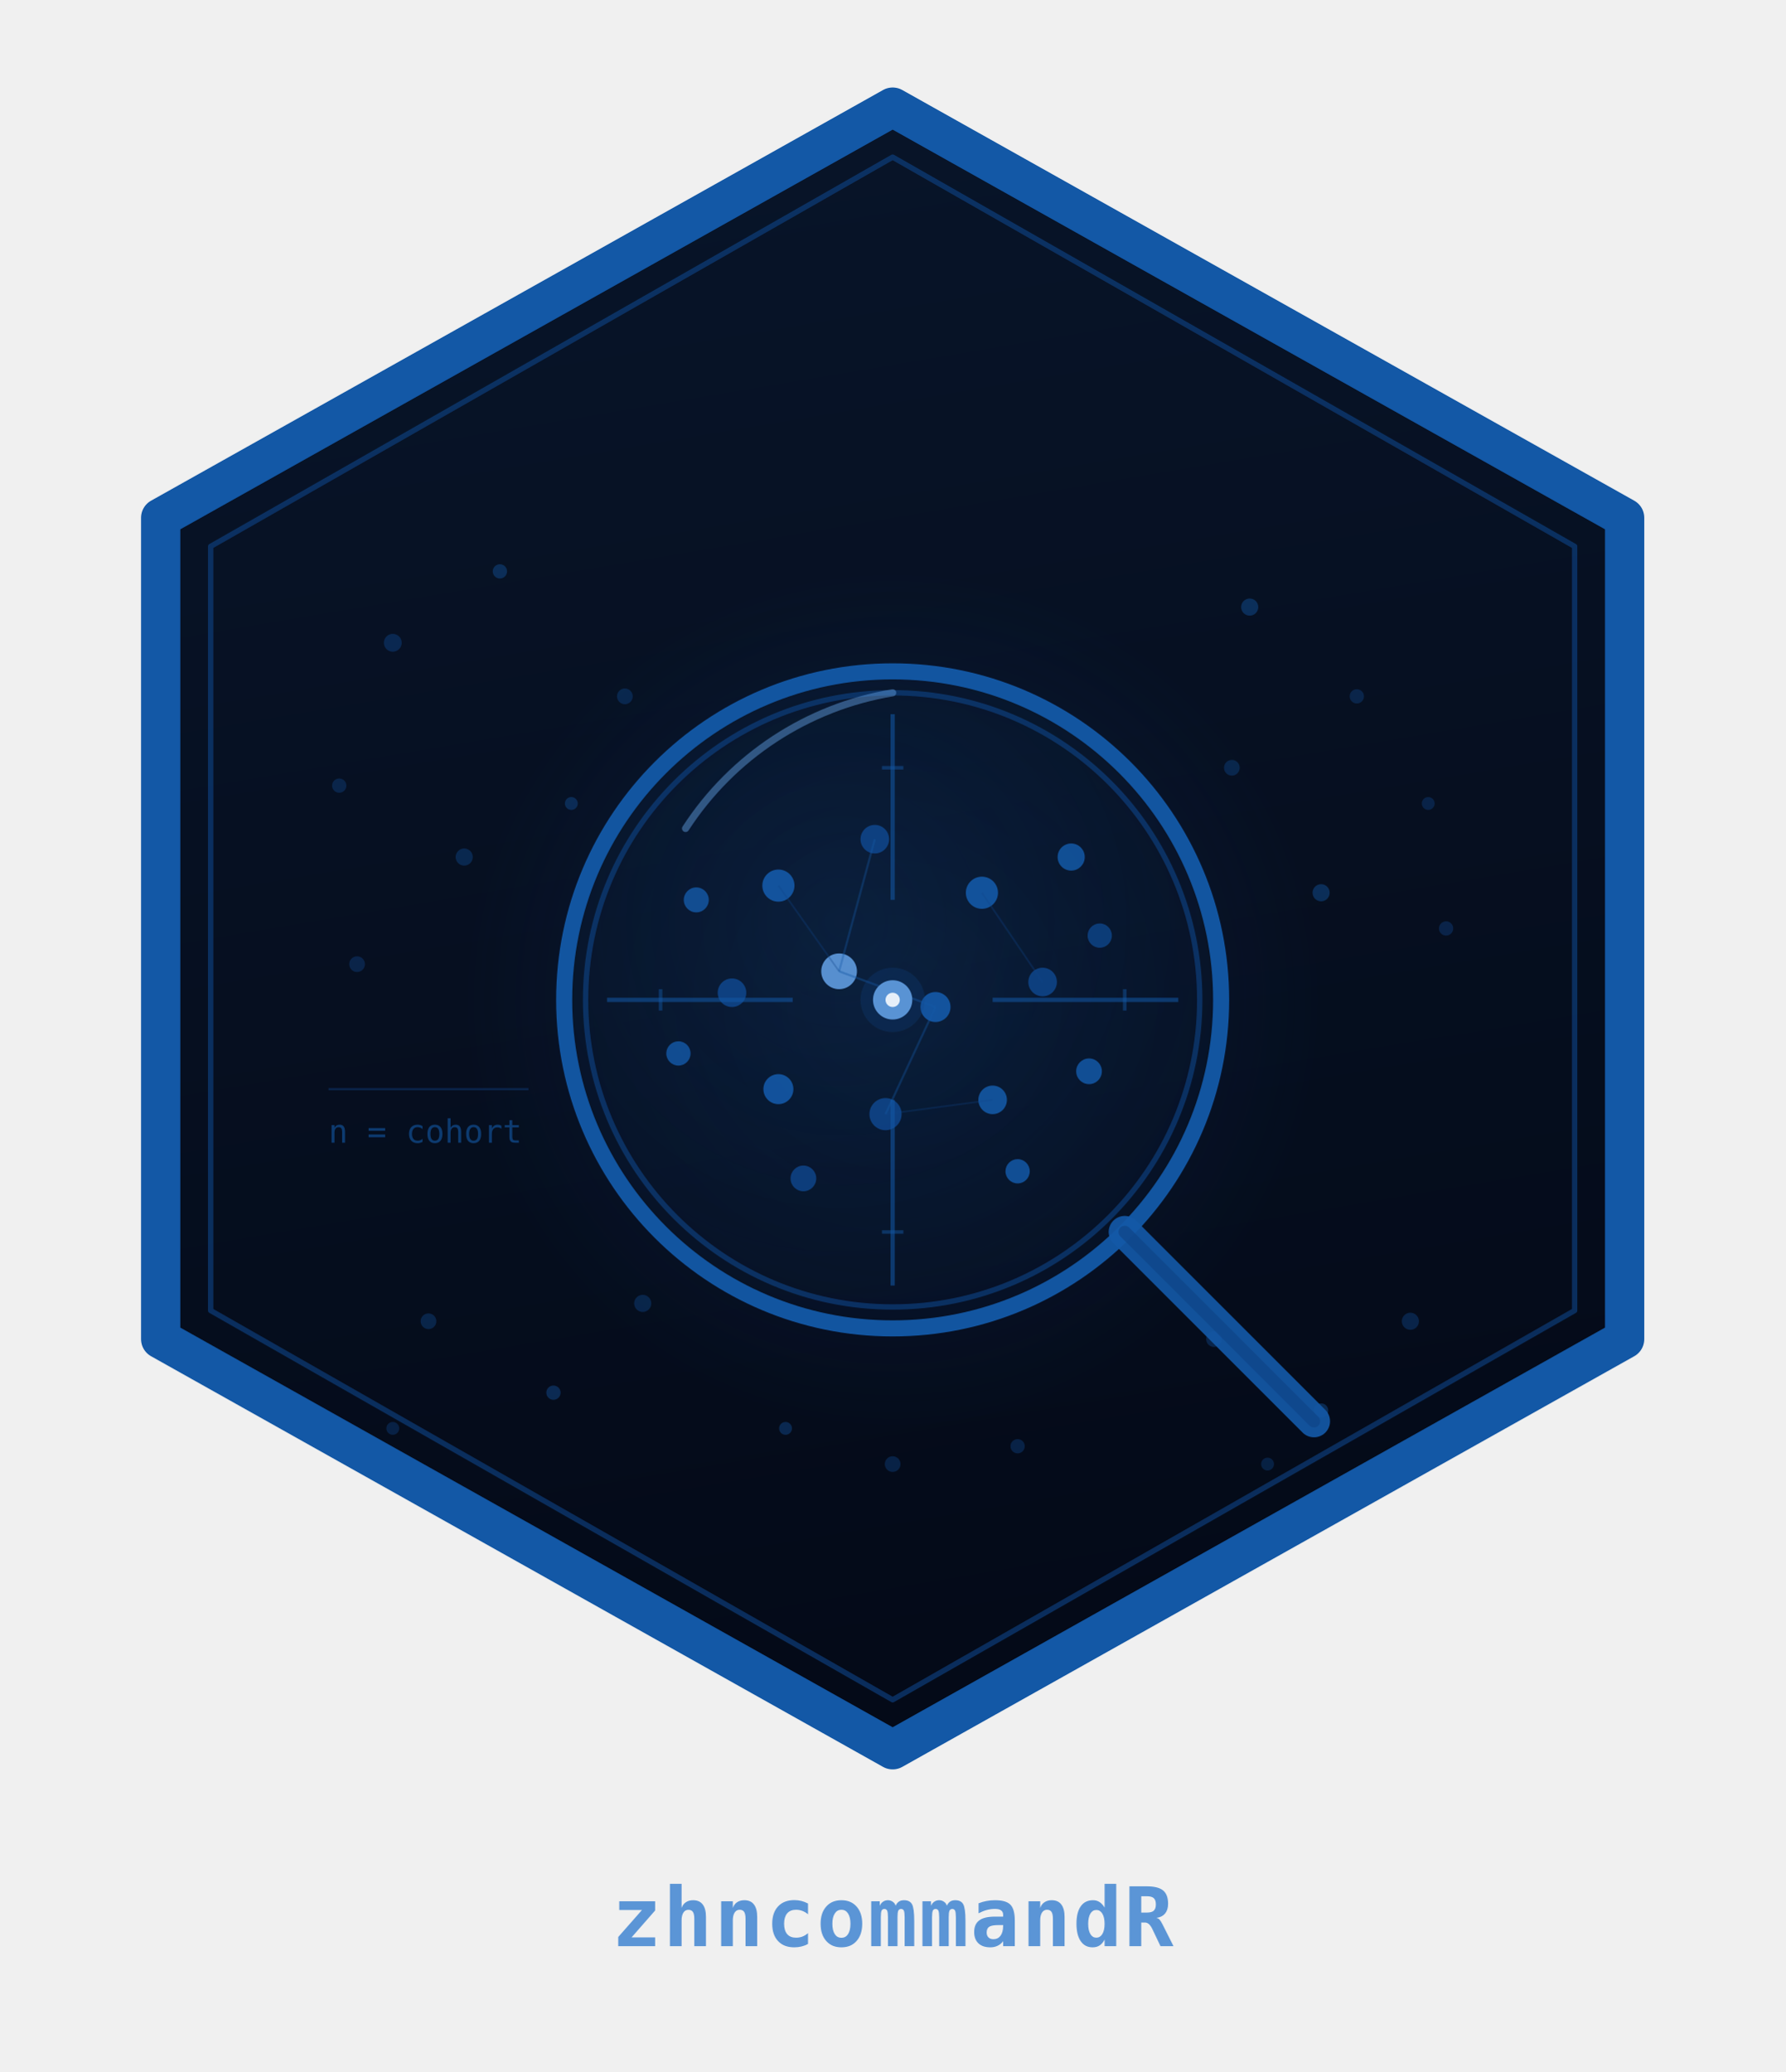
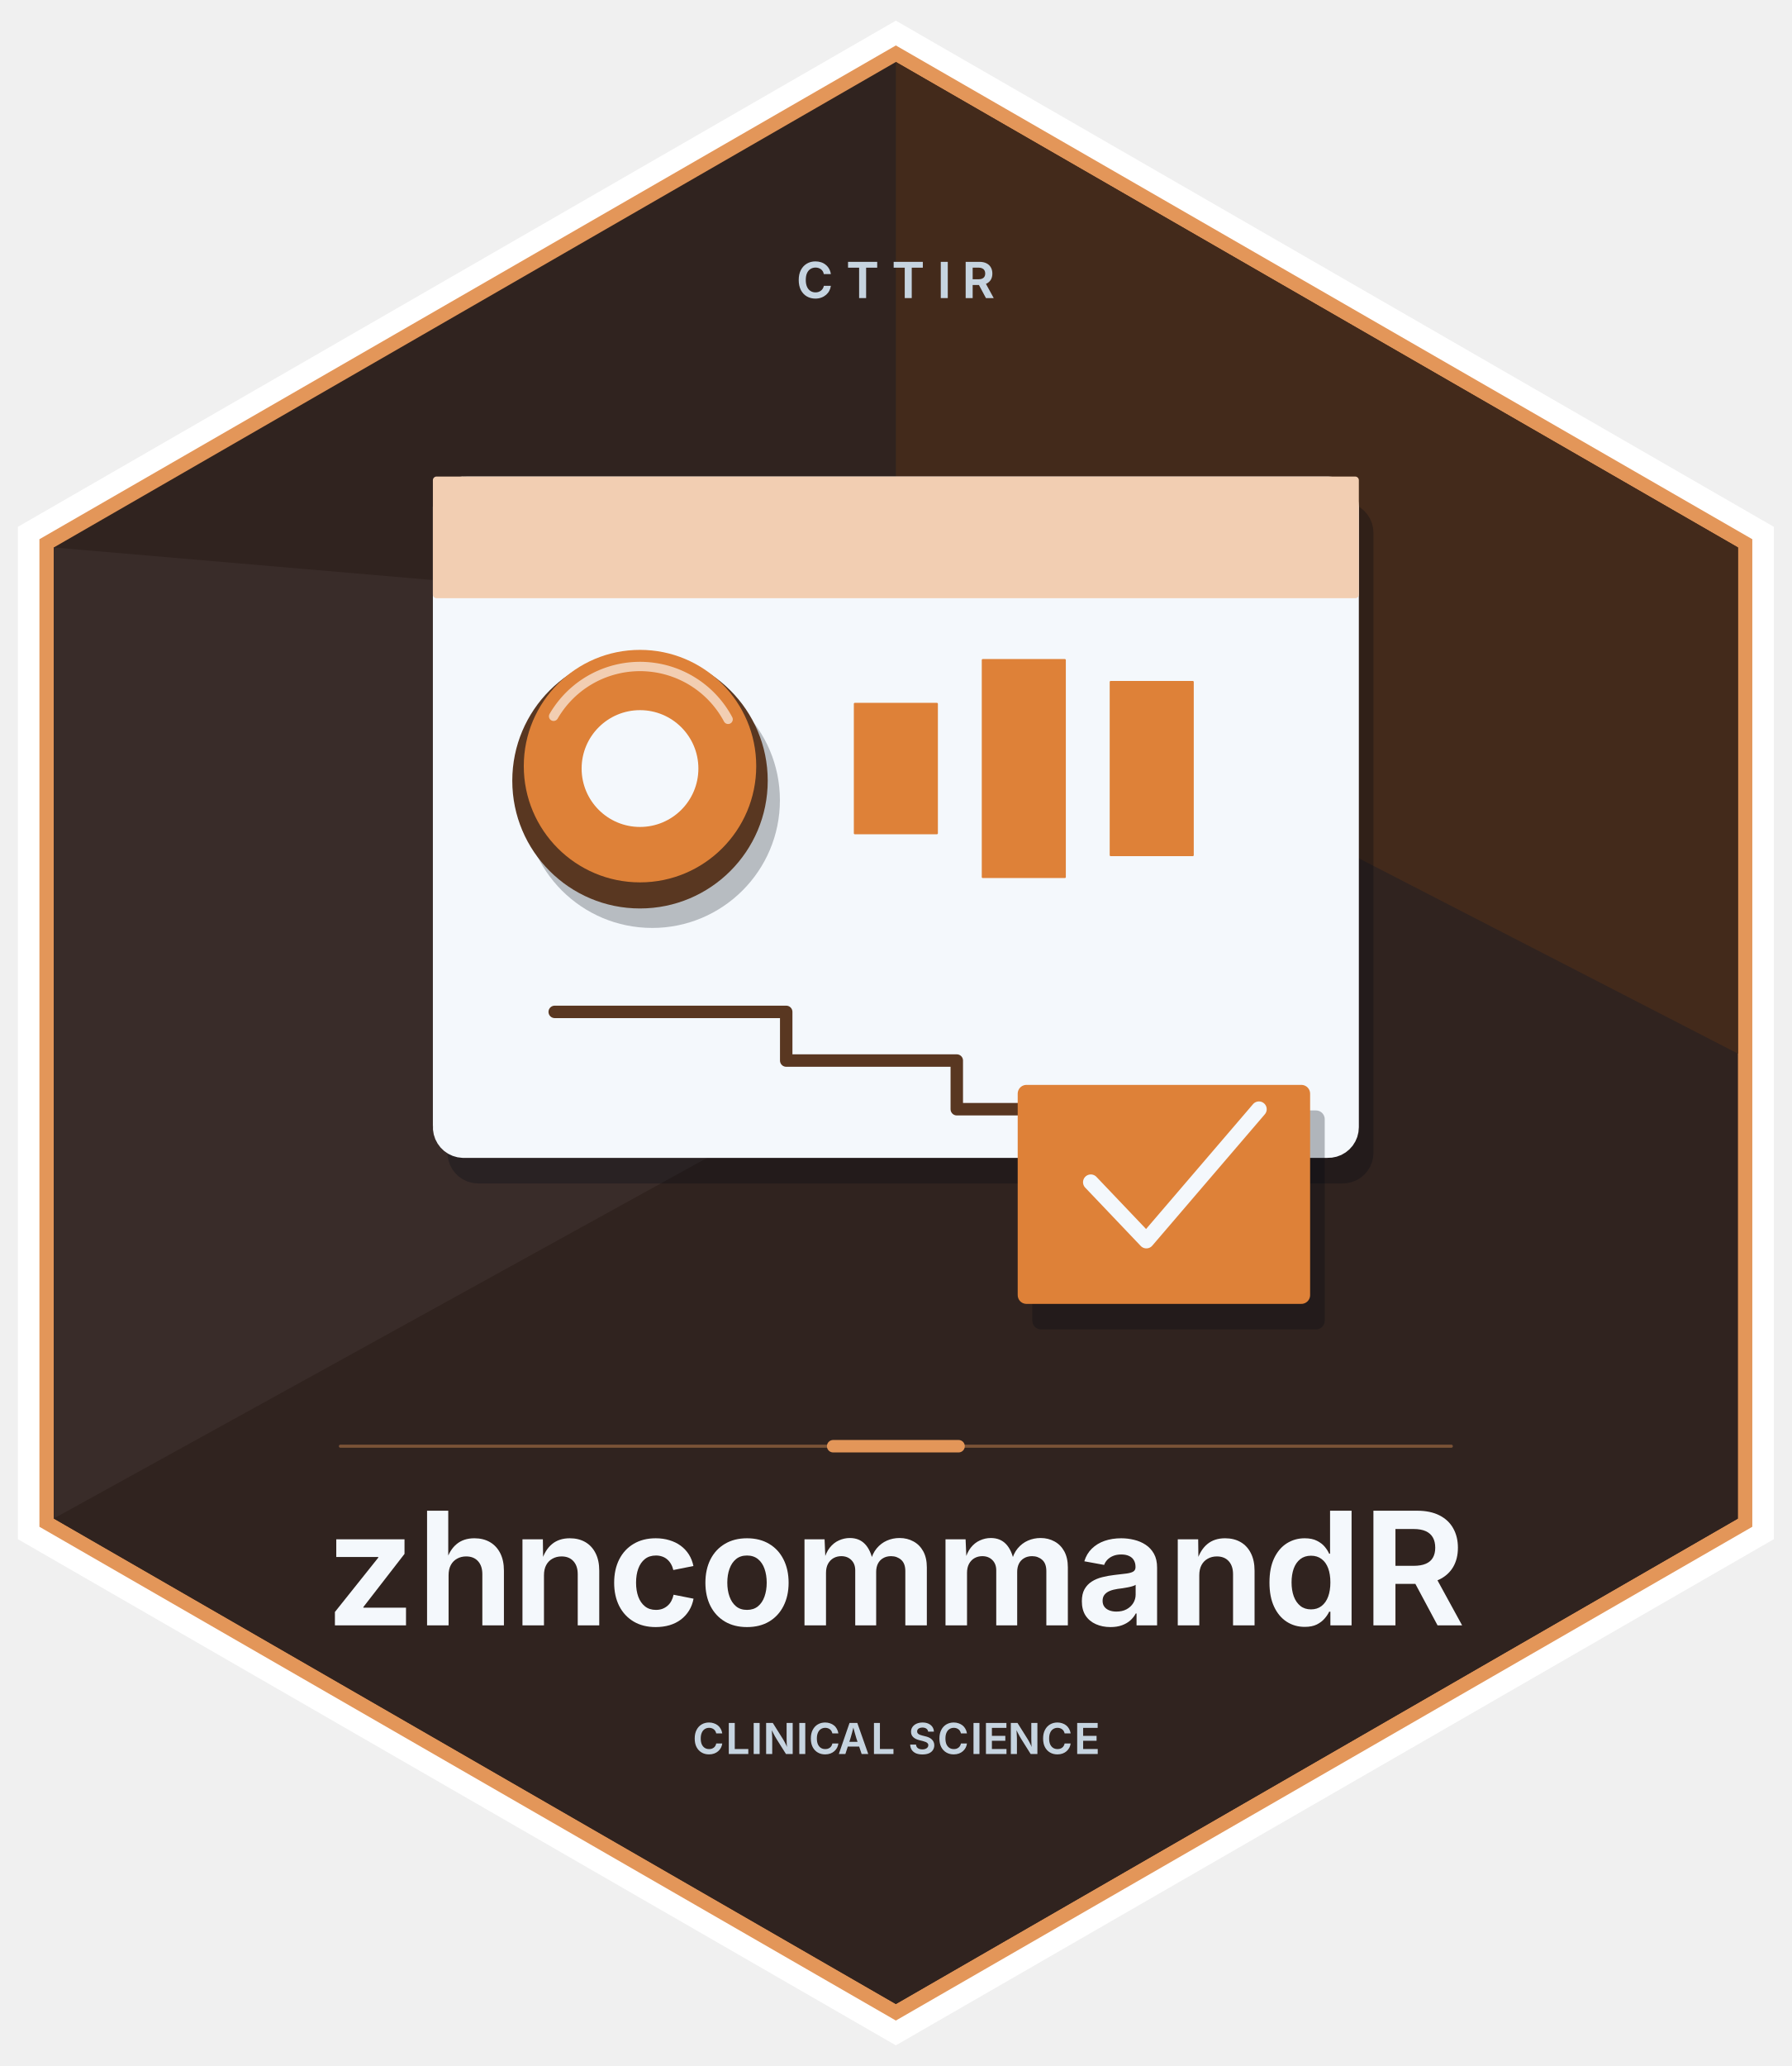
- <svg xmlns="http://www.w3.org/2000/svg" width="500" height="580" viewBox="0 0 500 580">
+ <svg xmlns="http://www.w3.org/2000/svg" xmlns:xlink="http://www.w3.org/1999/xlink" width="432" height="498" viewBox="0 0 432 498">
  <defs>
-     <linearGradient id="bgonco" x1="0" y1="0" x2="0.15" y2="1">
-       <stop offset="0%" stop-color="#08152a" />
-       <stop offset="100%" stop-color="#040a18" />
-     </linearGradient>
-     <radialGradient id="irisGlow" cx="50%" cy="50%" r="50%">
-       <stop offset="0%" stop-color="#1358A6" stop-opacity="0.18" />
-       <stop offset="70%" stop-color="#0E4488" stop-opacity="0.08" />
-       <stop offset="100%" stop-color="#0E4488" stop-opacity="0" />
-     </radialGradient>
-     <radialGradient id="lensFill" cx="42%" cy="38%" r="65%">
-       <stop offset="0%" stop-color="#102b4f" stop-opacity="0.35" />
-       <stop offset="100%" stop-color="#081830" stop-opacity="0.15" />
-     </radialGradient>
-     <clipPath id="hexonco">
-       <polygon points="250,30 455,145 455,375 250,490 45,375 45,145" />
-     </clipPath>
-     <clipPath id="lensClip">
-       <circle cx="250" cy="280" r="92" />
-     </clipPath>
+     <g>
+       <g id="glyph-0-0">
+         <path d="M 4.594 0.125 C 3.832 0.125 3.145 -0.051 2.531 -0.406 C 1.926 -0.758 1.445 -1.27 1.094 -1.938 C 0.75 -2.613 0.578 -3.422 0.578 -4.359 C 0.578 -5.305 0.754 -6.113 1.109 -6.781 C 1.461 -7.445 1.941 -7.957 2.547 -8.312 C 3.148 -8.664 3.832 -8.844 4.594 -8.844 C 5.082 -8.844 5.535 -8.773 5.953 -8.641 C 6.379 -8.504 6.754 -8.301 7.078 -8.031 C 7.41 -7.77 7.68 -7.453 7.891 -7.078 C 8.109 -6.703 8.254 -6.27 8.328 -5.781 L 6.625 -5.781 C 6.582 -6.031 6.504 -6.25 6.391 -6.438 C 6.273 -6.633 6.129 -6.801 5.953 -6.938 C 5.773 -7.07 5.57 -7.176 5.344 -7.25 C 5.125 -7.32 4.891 -7.359 4.641 -7.359 C 4.172 -7.359 3.754 -7.238 3.391 -7 C 3.035 -6.77 2.758 -6.43 2.562 -5.984 C 2.375 -5.547 2.281 -5.004 2.281 -4.359 C 2.281 -3.711 2.379 -3.164 2.578 -2.719 C 2.773 -2.281 3.051 -1.945 3.406 -1.719 C 3.758 -1.488 4.164 -1.375 4.625 -1.375 C 4.883 -1.375 5.125 -1.41 5.344 -1.484 C 5.562 -1.555 5.758 -1.66 5.938 -1.797 C 6.113 -1.93 6.258 -2.094 6.375 -2.281 C 6.5 -2.477 6.586 -2.703 6.641 -2.953 L 8.328 -2.953 C 8.273 -2.535 8.148 -2.141 7.953 -1.766 C 7.766 -1.398 7.508 -1.078 7.188 -0.797 C 6.863 -0.516 6.484 -0.289 6.047 -0.125 C 5.617 0.039 5.133 0.125 4.594 0.125 Z M 4.594 0.125 " />
+       </g>
+       <g id="glyph-0-1">
+ </g>
+       <g id="glyph-0-2">
+         <path d="M 0.469 -7.328 L 0.469 -8.734 L 7.5 -8.734 L 7.5 -7.328 L 4.828 -7.328 L 4.828 0 L 3.141 0 L 3.141 -7.328 Z M 0.469 -7.328 " />
+       </g>
+       <g id="glyph-0-3">
+         <path d="M 2.516 -8.734 L 2.516 0 L 0.828 0 L 0.828 -8.734 Z M 2.516 -8.734 " />
+       </g>
+       <g id="glyph-0-4">
+         <path d="M 0.828 0 L 0.828 -8.734 L 4.172 -8.734 C 4.836 -8.734 5.398 -8.613 5.859 -8.375 C 6.316 -8.145 6.664 -7.816 6.906 -7.391 C 7.145 -6.973 7.266 -6.477 7.266 -5.906 C 7.266 -5.344 7.145 -4.852 6.906 -4.438 C 6.664 -4.031 6.312 -3.711 5.844 -3.484 C 5.375 -3.266 4.805 -3.156 4.141 -3.156 L 1.812 -3.156 L 1.812 -4.531 L 3.891 -4.531 C 4.266 -4.531 4.57 -4.582 4.812 -4.688 C 5.062 -4.801 5.242 -4.957 5.359 -5.156 C 5.484 -5.363 5.547 -5.613 5.547 -5.906 C 5.547 -6.219 5.484 -6.477 5.359 -6.688 C 5.242 -6.895 5.062 -7.055 4.812 -7.172 C 4.57 -7.285 4.266 -7.344 3.891 -7.344 L 2.516 -7.344 L 2.516 0 Z M 5.719 0 L 3.594 -3.969 L 5.422 -3.969 L 7.594 0 Z M 5.719 0 " />
+       </g>
+       <g id="glyph-1-0">
+         <path d="M 2.25 0 L 2.25 -3.234 L 12.703 -16.328 L 12.703 -16.484 L 2.578 -16.484 L 2.578 -20.75 L 19.031 -20.75 L 19.031 -17.234 L 9.109 -4.422 L 9.109 -4.266 L 19.391 -4.266 L 19.391 0 Z M 2.25 0 " />
+       </g>
+       <g id="glyph-1-1">
+         <path d="M 7.656 -12.078 L 7.656 0 L 2.469 0 L 2.469 -27.641 L 7.578 -27.641 L 7.578 -15.594 L 7.109 -15.594 C 7.66 -17.352 8.492 -18.691 9.609 -19.609 C 10.734 -20.535 12.156 -21 13.875 -21 C 15.312 -21 16.562 -20.691 17.625 -20.078 C 18.688 -19.461 19.516 -18.57 20.109 -17.406 C 20.703 -16.238 21 -14.832 21 -13.188 L 21 0 L 15.797 0 L 15.797 -12.344 C 15.797 -13.676 15.445 -14.723 14.75 -15.484 C 14.062 -16.242 13.109 -16.625 11.891 -16.625 C 11.078 -16.625 10.348 -16.441 9.703 -16.078 C 9.055 -15.723 8.551 -15.207 8.188 -14.531 C 7.832 -13.863 7.656 -13.047 7.656 -12.078 Z M 7.656 -12.078 " />
+       </g>
+       <g id="glyph-1-2">
+         <path d="M 7.656 -12.078 L 7.656 0 L 2.469 0 L 2.469 -20.75 L 7.391 -20.75 L 7.453 -15.594 L 7.109 -15.594 C 7.66 -17.352 8.492 -18.691 9.609 -19.609 C 10.734 -20.535 12.156 -21 13.875 -21 C 15.312 -21 16.562 -20.691 17.625 -20.078 C 18.688 -19.461 19.508 -18.57 20.094 -17.406 C 20.688 -16.238 20.984 -14.832 20.984 -13.188 L 20.984 0 L 15.797 0 L 15.797 -12.344 C 15.797 -13.676 15.445 -14.723 14.75 -15.484 C 14.062 -16.242 13.109 -16.625 11.891 -16.625 C 11.078 -16.625 10.348 -16.441 9.703 -16.078 C 9.055 -15.723 8.551 -15.207 8.188 -14.531 C 7.832 -13.863 7.656 -13.047 7.656 -12.078 Z M 7.656 -12.078 " />
+       </g>
+       <g id="glyph-1-3">
+         <path d="M 11.594 0.406 C 9.551 0.406 7.781 -0.035 6.281 -0.922 C 4.781 -1.816 3.617 -3.066 2.797 -4.672 C 1.984 -6.285 1.578 -8.156 1.578 -10.281 C 1.578 -12.414 1.984 -14.289 2.797 -15.906 C 3.617 -17.52 4.781 -18.77 6.281 -19.656 C 7.781 -20.551 9.551 -21 11.594 -21 C 12.789 -21 13.895 -20.844 14.906 -20.531 C 15.926 -20.227 16.832 -19.785 17.625 -19.203 C 18.414 -18.617 19.07 -17.914 19.594 -17.094 C 20.113 -16.27 20.477 -15.344 20.688 -14.312 L 15.844 -13.344 C 15.719 -13.883 15.531 -14.367 15.281 -14.797 C 15.039 -15.223 14.742 -15.586 14.391 -15.891 C 14.035 -16.203 13.629 -16.438 13.172 -16.594 C 12.711 -16.758 12.207 -16.844 11.656 -16.844 C 10.594 -16.844 9.707 -16.562 9 -16 C 8.289 -15.438 7.754 -14.66 7.391 -13.672 C 7.035 -12.691 6.859 -11.566 6.859 -10.297 C 6.859 -9.035 7.035 -7.91 7.391 -6.922 C 7.754 -5.941 8.289 -5.164 9 -4.594 C 9.707 -4.02 10.594 -3.734 11.656 -3.734 C 12.219 -3.734 12.727 -3.816 13.188 -3.984 C 13.656 -4.16 14.07 -4.406 14.438 -4.719 C 14.812 -5.039 15.117 -5.426 15.359 -5.875 C 15.598 -6.32 15.781 -6.828 15.906 -7.391 L 20.719 -6.438 C 20.52 -5.375 20.16 -4.422 19.641 -3.578 C 19.117 -2.734 18.461 -2.008 17.672 -1.406 C 16.879 -0.812 15.969 -0.359 14.938 -0.047 C 13.906 0.254 12.789 0.406 11.594 0.406 Z M 11.594 0.406 " />
+       </g>
+       <g id="glyph-1-4">
+         <path d="M 11.609 0.406 C 9.555 0.406 7.781 -0.035 6.281 -0.922 C 4.781 -1.816 3.617 -3.066 2.797 -4.672 C 1.984 -6.285 1.578 -8.156 1.578 -10.281 C 1.578 -12.414 1.984 -14.289 2.797 -15.906 C 3.617 -17.52 4.781 -18.77 6.281 -19.656 C 7.781 -20.551 9.555 -21 11.609 -21 C 13.672 -21 15.445 -20.551 16.938 -19.656 C 18.438 -18.77 19.594 -17.52 20.406 -15.906 C 21.227 -14.289 21.641 -12.414 21.641 -10.281 C 21.641 -8.156 21.227 -6.285 20.406 -4.672 C 19.594 -3.066 18.438 -1.816 16.938 -0.922 C 15.445 -0.035 13.672 0.406 11.609 0.406 Z M 11.609 -3.734 C 12.66 -3.734 13.539 -4.02 14.25 -4.594 C 14.957 -5.176 15.484 -5.961 15.828 -6.953 C 16.18 -7.941 16.359 -9.055 16.359 -10.297 C 16.359 -11.535 16.18 -12.648 15.828 -13.641 C 15.484 -14.629 14.957 -15.41 14.25 -15.984 C 13.539 -16.555 12.66 -16.844 11.609 -16.844 C 10.547 -16.844 9.664 -16.555 8.969 -15.984 C 8.27 -15.41 7.742 -14.629 7.391 -13.641 C 7.035 -12.66 6.859 -11.547 6.859 -10.297 C 6.859 -9.055 7.035 -7.941 7.391 -6.953 C 7.742 -5.961 8.27 -5.176 8.969 -4.594 C 9.664 -4.02 10.547 -3.734 11.609 -3.734 Z M 11.609 -3.734 " />
+       </g>
+       <g id="glyph-1-5">
+         <path d="M 2.469 0 L 2.469 -20.75 L 7.312 -20.75 L 7.531 -15.672 L 7.156 -15.672 C 7.469 -16.922 7.938 -17.941 8.562 -18.734 C 9.188 -19.523 9.922 -20.109 10.766 -20.484 C 11.609 -20.867 12.484 -21.062 13.391 -21.062 C 14.891 -21.062 16.098 -20.586 17.016 -19.641 C 17.941 -18.703 18.602 -17.281 19 -15.375 L 18.391 -15.375 C 18.68 -16.664 19.176 -17.727 19.875 -18.562 C 20.582 -19.406 21.406 -20.031 22.344 -20.438 C 23.289 -20.852 24.305 -21.062 25.391 -21.062 C 26.629 -21.062 27.75 -20.785 28.75 -20.234 C 29.75 -19.691 30.535 -18.895 31.109 -17.844 C 31.68 -16.789 31.969 -15.504 31.969 -13.984 L 31.969 0 L 26.781 0 L 26.781 -13.078 C 26.781 -14.316 26.441 -15.227 25.766 -15.812 C 25.098 -16.395 24.289 -16.688 23.344 -16.688 C 22.602 -16.688 21.961 -16.523 21.422 -16.203 C 20.879 -15.891 20.461 -15.445 20.172 -14.875 C 19.891 -14.312 19.75 -13.648 19.75 -12.891 L 19.75 0 L 14.703 0 L 14.703 -13.266 C 14.703 -14.305 14.391 -15.133 13.766 -15.75 C 13.141 -16.375 12.332 -16.688 11.344 -16.688 C 10.656 -16.688 10.031 -16.531 9.469 -16.219 C 8.914 -15.906 8.473 -15.445 8.141 -14.844 C 7.816 -14.25 7.656 -13.516 7.656 -12.641 L 7.656 0 Z M 2.469 0 " />
+       </g>
+       <g id="glyph-1-6">
+         <path d="M 8.25 0.406 C 6.945 0.406 5.77 0.172 4.719 -0.297 C 3.664 -0.766 2.836 -1.457 2.234 -2.375 C 1.641 -3.301 1.344 -4.445 1.344 -5.812 C 1.344 -6.988 1.555 -7.957 1.984 -8.719 C 2.422 -9.488 3.008 -10.109 3.75 -10.578 C 4.488 -11.047 5.328 -11.395 6.266 -11.625 C 7.211 -11.863 8.191 -12.039 9.203 -12.156 C 10.398 -12.281 11.367 -12.395 12.109 -12.5 C 12.859 -12.602 13.406 -12.766 13.75 -12.984 C 14.102 -13.211 14.281 -13.555 14.281 -14.016 L 14.281 -14.109 C 14.281 -14.734 14.145 -15.27 13.875 -15.719 C 13.613 -16.164 13.227 -16.504 12.719 -16.734 C 12.219 -16.973 11.594 -17.094 10.844 -17.094 C 10.082 -17.094 9.422 -16.973 8.859 -16.734 C 8.305 -16.504 7.848 -16.195 7.484 -15.812 C 7.129 -15.438 6.875 -15.023 6.719 -14.578 L 1.938 -15.453 C 2.312 -16.68 2.922 -17.703 3.766 -18.516 C 4.609 -19.336 5.629 -19.957 6.828 -20.375 C 8.035 -20.789 9.375 -21 10.844 -21 C 11.883 -21 12.914 -20.875 13.938 -20.625 C 14.957 -20.383 15.883 -19.988 16.719 -19.438 C 17.562 -18.883 18.234 -18.156 18.734 -17.25 C 19.234 -16.352 19.484 -15.242 19.484 -13.922 L 19.484 0 L 14.531 0 L 14.531 -2.875 L 14.344 -2.875 C 14.02 -2.258 13.582 -1.703 13.031 -1.203 C 12.477 -0.711 11.805 -0.32 11.016 -0.031 C 10.223 0.258 9.301 0.406 8.25 0.406 Z M 9.672 -3.328 C 10.609 -3.328 11.422 -3.508 12.109 -3.875 C 12.805 -4.25 13.348 -4.75 13.734 -5.375 C 14.117 -6 14.312 -6.68 14.312 -7.422 L 14.312 -9.781 C 14.145 -9.656 13.883 -9.539 13.531 -9.438 C 13.176 -9.332 12.781 -9.238 12.344 -9.156 C 11.914 -9.07 11.488 -9 11.062 -8.938 C 10.633 -8.875 10.27 -8.828 9.969 -8.797 C 9.258 -8.691 8.633 -8.531 8.094 -8.312 C 7.551 -8.094 7.125 -7.789 6.812 -7.406 C 6.5 -7.02 6.344 -6.523 6.344 -5.922 C 6.344 -5.359 6.484 -4.883 6.766 -4.5 C 7.055 -4.113 7.453 -3.82 7.953 -3.625 C 8.453 -3.426 9.023 -3.328 9.672 -3.328 Z M 9.672 -3.328 " />
+       </g>
+       <g id="glyph-1-7">
+         <path d="M 10.078 0.359 C 8.461 0.359 7.008 -0.055 5.719 -0.891 C 4.438 -1.723 3.426 -2.93 2.688 -4.516 C 1.945 -6.109 1.578 -8.047 1.578 -10.328 C 1.578 -12.672 1.957 -14.633 2.719 -16.219 C 3.477 -17.801 4.5 -18.992 5.781 -19.797 C 7.07 -20.598 8.5 -21 10.062 -21 C 11.258 -21 12.25 -20.797 13.031 -20.391 C 13.82 -19.992 14.453 -19.508 14.922 -18.938 C 15.391 -18.363 15.738 -17.812 15.969 -17.281 L 16.188 -17.281 L 16.188 -27.641 L 21.375 -27.641 L 21.375 0 L 16.266 0 L 16.266 -3.297 L 15.969 -3.297 C 15.727 -2.766 15.363 -2.219 14.875 -1.656 C 14.395 -1.094 13.77 -0.613 13 -0.219 C 12.227 0.164 11.254 0.359 10.078 0.359 Z M 11.594 -3.859 C 12.594 -3.859 13.441 -4.129 14.141 -4.672 C 14.848 -5.223 15.379 -5.984 15.734 -6.953 C 16.086 -7.922 16.266 -9.055 16.266 -10.359 C 16.266 -11.672 16.086 -12.805 15.734 -13.766 C 15.379 -14.723 14.848 -15.469 14.141 -16 C 13.441 -16.531 12.594 -16.797 11.594 -16.797 C 10.57 -16.797 9.707 -16.52 9 -15.969 C 8.301 -15.414 7.773 -14.656 7.422 -13.688 C 7.078 -12.719 6.906 -11.609 6.906 -10.359 C 6.906 -9.109 7.082 -7.988 7.438 -7 C 7.801 -6.02 8.332 -5.25 9.031 -4.688 C 9.727 -4.133 10.582 -3.859 11.594 -3.859 Z M 11.594 -3.859 " />
+       </g>
+       <g id="glyph-1-8">
+         <path d="M 2.641 0 L 2.641 -27.641 L 13.219 -27.641 C 15.312 -27.641 17.086 -27.27 18.547 -26.531 C 20.016 -25.789 21.125 -24.75 21.875 -23.406 C 22.633 -22.07 23.016 -20.508 23.016 -18.719 C 23.016 -16.926 22.629 -15.375 21.859 -14.062 C 21.086 -12.758 19.969 -11.754 18.5 -11.047 C 17.031 -10.348 15.227 -10 13.094 -10 L 5.75 -10 L 5.75 -14.359 L 12.328 -14.359 C 13.523 -14.359 14.508 -14.523 15.281 -14.859 C 16.051 -15.191 16.617 -15.68 16.984 -16.328 C 17.359 -16.984 17.547 -17.781 17.547 -18.719 C 17.547 -19.688 17.359 -20.504 16.984 -21.172 C 16.617 -21.836 16.051 -22.348 15.281 -22.703 C 14.508 -23.055 13.516 -23.234 12.297 -23.234 L 7.953 -23.234 L 7.953 0 Z M 18.109 0 L 11.391 -12.562 L 17.156 -12.562 L 24.031 0 Z M 18.109 0 " />
+       </g>
+       <g id="glyph-2-0">
+         <path d="M 3.953 0.094 C 3.285 0.094 2.691 -0.055 2.172 -0.359 C 1.648 -0.66 1.238 -1.098 0.938 -1.672 C 0.645 -2.242 0.5 -2.93 0.5 -3.734 C 0.5 -4.547 0.648 -5.238 0.953 -5.812 C 1.254 -6.395 1.664 -6.836 2.188 -7.141 C 2.707 -7.441 3.297 -7.594 3.953 -7.594 C 4.367 -7.594 4.754 -7.531 5.109 -7.406 C 5.473 -7.289 5.797 -7.117 6.078 -6.891 C 6.359 -6.672 6.586 -6.395 6.766 -6.062 C 6.953 -5.738 7.078 -5.375 7.141 -4.969 L 5.688 -4.969 C 5.645 -5.176 5.57 -5.363 5.469 -5.531 C 5.375 -5.695 5.25 -5.836 5.094 -5.953 C 4.945 -6.066 4.773 -6.156 4.578 -6.219 C 4.391 -6.281 4.191 -6.312 3.984 -6.312 C 3.578 -6.312 3.219 -6.207 2.906 -6 C 2.602 -5.801 2.367 -5.508 2.203 -5.125 C 2.035 -4.75 1.953 -4.285 1.953 -3.734 C 1.953 -3.18 2.035 -2.711 2.203 -2.328 C 2.379 -1.953 2.617 -1.664 2.922 -1.469 C 3.223 -1.281 3.57 -1.188 3.969 -1.188 C 4.188 -1.188 4.391 -1.211 4.578 -1.266 C 4.766 -1.328 4.938 -1.414 5.094 -1.531 C 5.25 -1.645 5.375 -1.785 5.469 -1.953 C 5.57 -2.117 5.645 -2.312 5.688 -2.531 L 7.141 -2.531 C 7.098 -2.176 6.992 -1.836 6.828 -1.516 C 6.66 -1.203 6.438 -0.922 6.156 -0.672 C 5.883 -0.43 5.562 -0.242 5.188 -0.109 C 4.82 0.023 4.41 0.094 3.953 0.094 Z M 3.953 0.094 " />
+       </g>
+       <g id="glyph-2-1">
+         <path d="M 0.719 0 L 0.719 -7.484 L 2.156 -7.484 L 2.156 -1.203 L 5.422 -1.203 L 5.422 0 Z M 0.719 0 " />
+       </g>
+       <g id="glyph-2-2">
+         <path d="M 2.156 -7.484 L 2.156 0 L 0.719 0 L 0.719 -7.484 Z M 2.156 -7.484 " />
+       </g>
+       <g id="glyph-2-3">
+         <path d="M 0.719 0 L 0.719 -7.484 L 2.328 -7.484 L 4.812 -3.531 C 4.926 -3.352 5.039 -3.148 5.156 -2.922 C 5.281 -2.703 5.406 -2.457 5.531 -2.188 C 5.664 -1.914 5.797 -1.609 5.922 -1.266 L 5.781 -1.266 C 5.75 -1.547 5.723 -1.836 5.703 -2.141 C 5.691 -2.453 5.68 -2.742 5.672 -3.016 C 5.66 -3.297 5.656 -3.535 5.656 -3.734 L 5.656 -7.484 L 7.125 -7.484 L 7.125 0 L 5.5 0 L 3.25 -3.578 C 3.102 -3.828 2.961 -4.066 2.828 -4.297 C 2.691 -4.535 2.551 -4.801 2.406 -5.094 C 2.258 -5.395 2.082 -5.75 1.875 -6.156 L 2.062 -6.156 C 2.082 -5.789 2.102 -5.441 2.125 -5.109 C 2.145 -4.785 2.16 -4.488 2.172 -4.219 C 2.18 -3.957 2.188 -3.742 2.188 -3.578 L 2.188 0 Z M 0.719 0 " />
+       </g>
+       <g id="glyph-2-4">
+         <path d="M 0.25 0 L 2.828 -7.484 L 4.703 -7.484 L 7.344 0 L 5.75 0 L 4.484 -3.75 C 4.348 -4.188 4.207 -4.672 4.062 -5.203 C 3.914 -5.734 3.758 -6.32 3.594 -6.969 L 3.906 -6.969 C 3.738 -6.32 3.586 -5.727 3.453 -5.188 C 3.316 -4.656 3.18 -4.176 3.047 -3.75 L 1.828 0 Z M 1.812 -1.797 L 1.812 -2.938 L 5.781 -2.938 L 5.781 -1.797 Z M 1.812 -1.797 " />
+       </g>
+       <g id="glyph-2-5">
+ </g>
+       <g id="glyph-2-6">
+         <path d="M 3.406 0.109 C 2.812 0.109 2.297 0.02 1.859 -0.156 C 1.43 -0.344 1.094 -0.613 0.844 -0.969 C 0.602 -1.32 0.473 -1.754 0.453 -2.266 L 1.859 -2.266 C 1.879 -2.004 1.957 -1.785 2.094 -1.609 C 2.227 -1.441 2.406 -1.316 2.625 -1.234 C 2.852 -1.148 3.109 -1.109 3.391 -1.109 C 3.672 -1.109 3.914 -1.148 4.125 -1.234 C 4.344 -1.316 4.516 -1.438 4.641 -1.594 C 4.766 -1.75 4.828 -1.926 4.828 -2.125 C 4.828 -2.312 4.77 -2.461 4.656 -2.578 C 4.551 -2.703 4.398 -2.805 4.203 -2.891 C 4.004 -2.973 3.77 -3.051 3.5 -3.125 L 2.672 -3.328 C 2.035 -3.484 1.539 -3.727 1.188 -4.062 C 0.832 -4.395 0.656 -4.828 0.656 -5.359 C 0.656 -5.805 0.773 -6.195 1.016 -6.531 C 1.254 -6.863 1.582 -7.125 2 -7.312 C 2.426 -7.5 2.906 -7.594 3.438 -7.594 C 3.977 -7.594 4.453 -7.5 4.859 -7.312 C 5.266 -7.125 5.582 -6.863 5.812 -6.531 C 6.039 -6.195 6.16 -5.816 6.172 -5.391 L 4.781 -5.391 C 4.738 -5.703 4.598 -5.941 4.359 -6.109 C 4.117 -6.285 3.801 -6.375 3.406 -6.375 C 3.145 -6.375 2.914 -6.332 2.719 -6.25 C 2.52 -6.176 2.367 -6.066 2.266 -5.922 C 2.172 -5.785 2.125 -5.629 2.125 -5.453 C 2.125 -5.254 2.18 -5.086 2.297 -4.953 C 2.422 -4.828 2.578 -4.723 2.766 -4.641 C 2.953 -4.566 3.148 -4.504 3.359 -4.453 L 4.047 -4.281 C 4.336 -4.219 4.617 -4.129 4.891 -4.016 C 5.16 -3.898 5.395 -3.754 5.594 -3.578 C 5.801 -3.398 5.961 -3.191 6.078 -2.953 C 6.203 -2.711 6.266 -2.43 6.266 -2.109 C 6.266 -1.672 6.148 -1.281 5.922 -0.938 C 5.703 -0.602 5.379 -0.344 4.953 -0.156 C 4.523 0.02 4.008 0.109 3.406 0.109 Z M 3.406 0.109 " />
+       </g>
+       <g id="glyph-2-7">
+         <path d="M 0.719 0 L 0.719 -7.484 L 5.656 -7.484 L 5.656 -6.297 L 2.156 -6.297 L 2.156 -4.375 L 5.391 -4.375 L 5.391 -3.188 L 2.156 -3.188 L 2.156 -1.203 L 5.672 -1.203 L 5.672 0 Z M 0.719 0 " />
+       </g>
+     </g>
  </defs>
-   <polygon points="250,30 455,145 455,375 250,490 45,375 45,145" fill="url(#bgonco)" />
-   <g clip-path="url(#hexonco)">
-     <circle cx="110" cy="180" r="2.5" fill="#0E4488" opacity="0.45" />
-     <circle cx="140" cy="160" r="2" fill="#1358A6" opacity="0.4" />
-     <circle cx="175" cy="195" r="2.2" fill="#0E4488" opacity="0.42" />
-     <circle cx="95" cy="220" r="2" fill="#0E4488" opacity="0.4" />
-     <circle cx="130" cy="240" r="2.4" fill="#0E4488" opacity="0.45" />
-     <circle cx="160" cy="225" r="1.8" fill="#1358A6" opacity="0.38" />
-     <circle cx="100" cy="270" r="2.2" fill="#0E4488" opacity="0.4" />
-     <circle cx="350" cy="170" r="2.4" fill="#1358A6" opacity="0.42" />
-     <circle cx="380" cy="195" r="2" fill="#0E4488" opacity="0.4" />
-     <circle cx="345" cy="215" r="2.2" fill="#0E4488" opacity="0.42" />
-     <circle cx="400" cy="225" r="1.8" fill="#0E4488" opacity="0.38" />
-     <circle cx="370" cy="250" r="2.4" fill="#1358A6" opacity="0.42" />
-     <circle cx="405" cy="260" r="2" fill="#0E4488" opacity="0.4" />
-     <circle cx="120" cy="370" r="2.2" fill="#0E4488" opacity="0.42" />
-     <circle cx="155" cy="390" r="2" fill="#1358A6" opacity="0.4" />
-     <circle cx="180" cy="365" r="2.4" fill="#0E4488" opacity="0.42" />
-     <circle cx="110" cy="400" r="1.8" fill="#0E4488" opacity="0.38" />
-     <circle cx="340" cy="375" r="2.2" fill="#0E4488" opacity="0.42" />
-     <circle cx="370" cy="395" r="2" fill="#1358A6" opacity="0.4" />
-     <circle cx="395" cy="370" r="2.4" fill="#0E4488" opacity="0.42" />
-     <circle cx="355" cy="410" r="1.8" fill="#0E4488" opacity="0.38" />
-     <circle cx="250" cy="410" r="2.2" fill="#0E4488" opacity="0.4" />
-     <circle cx="220" cy="400" r="1.8" fill="#1358A6" opacity="0.38" />
-     <circle cx="285" cy="405" r="2" fill="#0E4488" opacity="0.4" />
-     <circle cx="250" cy="280" r="120" fill="url(#irisGlow)" />
-     <g clip-path="url(#lensClip)">
-       <circle cx="250" cy="280" r="92" fill="url(#lensFill)" />
-       <circle cx="218" cy="248" r="4.5" fill="#1358A6" opacity="0.92" />
-       <circle cx="245" cy="235" r="4" fill="#0E4488" opacity="0.9" />
-       <circle cx="275" cy="250" r="4.5" fill="#1358A6" opacity="0.9" />
-       <circle cx="300" cy="240" r="3.8" fill="#1358A6" opacity="0.85" />
-       <circle cx="205" cy="278" r="4" fill="#0E4488" opacity="0.9" />
-       <circle cx="235" cy="272" r="5" fill="#5B95D6" opacity="0.95" />
-       <circle cx="262" cy="282" r="4.2" fill="#1358A6" opacity="0.92" />
-       <circle cx="292" cy="275" r="4" fill="#0E4488" opacity="0.88" />
-       <circle cx="218" cy="305" r="4.2" fill="#1358A6" opacity="0.9" />
-       <circle cx="248" cy="312" r="4.5" fill="#0E4488" opacity="0.9" />
-       <circle cx="278" cy="308" r="4" fill="#1358A6" opacity="0.88" />
-       <circle cx="305" cy="300" r="3.6" fill="#1358A6" opacity="0.85" />
-       <circle cx="195" cy="252" r="3.5" fill="#1358A6" opacity="0.82" />
-       <circle cx="225" cy="330" r="3.6" fill="#0E4488" opacity="0.85" />
-       <circle cx="285" cy="328" r="3.4" fill="#1358A6" opacity="0.85" />
-       <circle cx="308" cy="262" r="3.4" fill="#0E4488" opacity="0.82" />
-       <circle cx="190" cy="295" r="3.4" fill="#1358A6" opacity="0.82" />
-       <line x1="235" y1="272" x2="262" y2="282" stroke="#1358A6" stroke-width="0.6" opacity="0.4" />
-       <line x1="235" y1="272" x2="245" y2="235" stroke="#1358A6" stroke-width="0.6" opacity="0.35" />
-       <line x1="262" y1="282" x2="248" y2="312" stroke="#1358A6" stroke-width="0.6" opacity="0.35" />
-       <line x1="218" y1="248" x2="235" y2="272" stroke="#0E4488" stroke-width="0.5" opacity="0.3" />
-       <line x1="275" y1="250" x2="292" y2="275" stroke="#0E4488" stroke-width="0.5" opacity="0.3" />
-       <line x1="248" y1="312" x2="278" y2="308" stroke="#0E4488" stroke-width="0.5" opacity="0.28" />
-       <circle cx="250" cy="280" r="9" fill="#0E4488" opacity="0.25" />
-       <circle cx="250" cy="280" r="5.5" fill="#5B95D6" opacity="0.98" />
-       <circle cx="250" cy="280" r="2" fill="#ffffff" opacity="0.85" />
-     </g>
-     <circle cx="250" cy="280" r="92" fill="none" stroke="#1358A6" stroke-width="4.5" opacity="0.95" />
-     <circle cx="250" cy="280" r="86" fill="none" stroke="#0E4488" stroke-width="1.5" opacity="0.6" />
-     <path d="M 192,232 A 86 86 0 0 1 250,194" fill="none" stroke="#5B95D6" stroke-width="2" opacity="0.5" stroke-linecap="round" />
-     <line x1="170" y1="280" x2="222" y2="280" stroke="#1358A6" stroke-width="1.2" opacity="0.55" />
-     <line x1="278" y1="280" x2="330" y2="280" stroke="#1358A6" stroke-width="1.2" opacity="0.55" />
-     <line x1="250" y1="200" x2="250" y2="252" stroke="#1358A6" stroke-width="1.2" opacity="0.55" />
-     <line x1="250" y1="308" x2="250" y2="360" stroke="#1358A6" stroke-width="1.2" opacity="0.55" />
-     <line x1="185" y1="277" x2="185" y2="283" stroke="#1358A6" stroke-width="1" opacity="0.45" />
-     <line x1="315" y1="277" x2="315" y2="283" stroke="#1358A6" stroke-width="1" opacity="0.45" />
-     <line x1="247" y1="215" x2="253" y2="215" stroke="#1358A6" stroke-width="1" opacity="0.45" />
-     <line x1="247" y1="345" x2="253" y2="345" stroke="#1358A6" stroke-width="1" opacity="0.45" />
-     <line x1="315" y1="345" x2="368" y2="398" stroke="#1358A6" stroke-width="9" stroke-linecap="round" opacity="0.92" />
-     <line x1="315" y1="345" x2="368" y2="398" stroke="#0E4488" stroke-width="3.5" stroke-linecap="round" opacity="0.7" />
-     <text font-family="monospace" font-size="9" fill="#1358A6" opacity="0.6" text-anchor="start" x="92" y="320">n = cohort</text>
-     <line x1="92" y1="305" x2="148" y2="305" stroke="#0E4488" stroke-width="0.6" opacity="0.4" />
+   <path fill-rule="nonzero" fill="rgb(100%, 100%, 100%)" fill-opacity="1" d="M 216 4.98 L 427.68 126.988 L 427.68 371.012 L 216 493.02 L 4.32 371.012 L 4.32 126.988 Z M 216 4.98 " />
+   <path fill-rule="nonzero" fill="rgb(89.02%, 58.824%, 34.902%)" fill-opacity="1" d="M 216 10.957 L 422.496 129.977 L 422.496 368.023 L 216 487.043 L 9.504 368.023 L 9.504 129.977 Z M 216 10.957 " />
+   <path fill-rule="nonzero" fill="rgb(18.824%, 13.725%, 12.157%)" fill-opacity="1" d="M 216 14.941 L 419.039 131.969 L 419.039 366.031 L 216 483.059 L 12.961 366.031 L 12.961 131.969 Z M 216 14.941 " />
+   <path fill-rule="nonzero" fill="rgb(26.275%, 16.471%, 10.588%)" fill-opacity="1" d="M 216 14.941 L 419.039 131.969 L 419.039 253.98 L 216 149.398 Z M 216 14.941 " />
+   <path fill-rule="nonzero" fill="rgb(22.353%, 17.255%, 16.078%)" fill-opacity="1" d="M 12.961 366.031 L 216 253.98 L 216 149.398 L 12.961 131.969 Z M 12.961 366.031 " />
+   <path fill-rule="nonzero" fill="rgb(18.824%, 13.725%, 12.157%)" fill-opacity="1" d="M 12.961 366.031 L 216 308.762 L 419.039 366.031 L 216 483.059 Z M 12.961 366.031 " />
+   <g fill="rgb(77.647%, 83.137%, 87.843%)" fill-opacity="1">
+     <use xlink:href="#glyph-0-0" x="192" y="71.852" />
+     <use xlink:href="#glyph-0-1" x="201" y="71.852" />
+     <use xlink:href="#glyph-0-2" x="204" y="71.852" />
+     <use xlink:href="#glyph-0-1" x="212" y="71.852" />
+     <use xlink:href="#glyph-0-2" x="215" y="71.852" />
+     <use xlink:href="#glyph-0-1" x="223" y="71.852" />
+     <use xlink:href="#glyph-0-3" x="226" y="71.852" />
+     <use xlink:href="#glyph-0-1" x="229" y="71.852" />
+     <use xlink:href="#glyph-0-4" x="232" y="71.852" />
  </g>
-   <polygon points="250,30 455,145 455,375 250,490 45,375 45,145" fill="none" stroke="#1358A6" stroke-width="11" stroke-linejoin="round" />
-   <polygon points="250,44 441,153 441,367 250,476 59,367 59,153" fill="none" stroke="#0E4488" stroke-width="1.5" stroke-linejoin="round" opacity="0.6" />
-   <text font-family="monospace" font-weight="700" font-size="23" fill="#5B95D6" text-anchor="middle" x="250" y="545" letter-spacing="0.5">zhncommandR</text>
+   <path fill="none" stroke-width="0.75" stroke-linecap="round" stroke-linejoin="round" stroke="rgb(89.02%, 58.824%, 34.902%)" stroke-opacity="0.42" stroke-miterlimit="10" d="M 82.078 348.602 L 349.922 348.602 " />
+   <path fill="none" stroke-width="3" stroke-linecap="round" stroke-linejoin="round" stroke="rgb(89.02%, 58.824%, 34.902%)" stroke-opacity="1" stroke-miterlimit="10" d="M 200.879 348.602 L 231.121 348.602 " />
+   <g fill="rgb(95.686%, 97.255%, 98.824%)" fill-opacity="1">
+     <use xlink:href="#glyph-1-0" x="78.5" y="391.793" />
+     <use xlink:href="#glyph-1-1" x="100.5" y="391.793" />
+     <use xlink:href="#glyph-1-2" x="123.5" y="391.793" />
+     <use xlink:href="#glyph-1-3" x="146.5" y="391.793" />
+     <use xlink:href="#glyph-1-4" x="168.5" y="391.793" />
+     <use xlink:href="#glyph-1-5" x="191.5" y="391.793" />
+     <use xlink:href="#glyph-1-5" x="225.5" y="391.793" />
+     <use xlink:href="#glyph-1-6" x="259.5" y="391.793" />
+     <use xlink:href="#glyph-1-2" x="281.5" y="391.793" />
+     <use xlink:href="#glyph-1-7" x="304.5" y="391.793" />
+     <use xlink:href="#glyph-1-8" x="328.5" y="391.793" />
+   </g>
+   <g fill="rgb(77.647%, 83.137%, 87.843%)" fill-opacity="1">
+     <use xlink:href="#glyph-2-0" x="167" y="422.794" />
+     <use xlink:href="#glyph-2-1" x="175" y="422.794" />
+     <use xlink:href="#glyph-2-2" x="181" y="422.794" />
+     <use xlink:href="#glyph-2-3" x="184" y="422.794" />
+     <use xlink:href="#glyph-2-2" x="192" y="422.794" />
+     <use xlink:href="#glyph-2-0" x="195" y="422.794" />
+     <use xlink:href="#glyph-2-4" x="202" y="422.794" />
+     <use xlink:href="#glyph-2-1" x="210" y="422.794" />
+     <use xlink:href="#glyph-2-5" x="216" y="422.794" />
+     <use xlink:href="#glyph-2-6" x="219" y="422.794" />
+     <use xlink:href="#glyph-2-0" x="226" y="422.794" />
+     <use xlink:href="#glyph-2-2" x="234" y="422.794" />
+     <use xlink:href="#glyph-2-7" x="237" y="422.794" />
+     <use xlink:href="#glyph-2-3" x="243" y="422.794" />
+     <use xlink:href="#glyph-2-0" x="251" y="422.794" />
+     <use xlink:href="#glyph-2-7" x="259" y="422.794" />
+   </g>
+   <path fill-rule="nonzero" fill="rgb(1.176%, 3.922%, 7.059%)" fill-opacity="0.278" d="M 115.285 285.262 L 323.762 285.262 L 323.465 285.254 L 324.656 285.207 L 325.82 284.969 L 326.934 284.547 L 327.961 283.953 L 328.883 283.199 L 329.672 282.309 L 330.309 281.305 L 330.773 280.211 L 331.059 279.055 L 331.152 277.871 L 331.152 128.418 L 331.059 127.234 L 330.773 126.078 L 330.309 124.984 L 329.672 123.98 L 328.883 123.09 L 327.961 122.336 L 326.934 121.742 L 325.82 121.32 L 324.656 121.082 L 323.762 121.031 L 115.285 121.031 L 116.176 121.082 L 114.988 121.035 L 113.809 121.18 L 112.668 121.508 L 111.59 122.02 L 110.613 122.695 L 109.754 123.52 L 109.039 124.469 L 108.488 125.523 L 108.109 126.652 L 107.922 127.824 L 107.895 128.418 L 107.895 277.871 L 107.922 277.277 L 107.922 278.465 L 108.109 279.641 L 108.488 280.766 L 109.039 281.82 L 109.754 282.77 L 110.613 283.594 L 111.59 284.27 L 112.668 284.781 L 113.809 285.113 L 114.988 285.254 Z M 115.285 285.262 " />
+   <path fill-rule="nonzero" fill="rgb(95.686%, 97.255%, 98.824%)" fill-opacity="1" d="M 111.762 279.102 L 320.238 279.102 L 319.941 279.098 L 321.129 279.047 L 322.293 278.809 L 323.406 278.391 L 324.438 277.793 L 325.359 277.043 L 326.148 276.152 L 326.781 275.145 L 327.25 274.051 L 327.531 272.898 L 327.629 271.711 L 327.629 122.262 L 327.531 121.074 L 327.25 119.922 L 326.781 118.828 L 326.148 117.82 L 325.359 116.93 L 324.438 116.18 L 323.406 115.586 L 322.293 115.164 L 321.129 114.926 L 320.238 114.871 L 111.762 114.871 L 112.652 114.926 L 111.465 114.875 L 110.285 115.02 L 109.141 115.352 L 108.066 115.859 L 107.086 116.535 L 106.23 117.359 L 105.516 118.312 L 104.961 119.363 L 104.586 120.492 L 104.395 121.668 L 104.371 122.262 L 104.371 271.711 L 104.395 271.117 L 104.395 272.305 L 104.586 273.48 L 104.961 274.609 L 105.516 275.66 L 106.23 276.613 L 107.086 277.438 L 108.066 278.113 L 109.141 278.621 L 110.285 278.953 L 111.465 279.098 Z M 111.762 279.102 " />
+   <path fill-rule="nonzero" fill="rgb(94.902%, 80.784%, 69.804%)" fill-opacity="1" d="M 105.25 144.199 L 326.75 144.199 L 326.715 144.195 L 326.855 144.191 L 326.992 144.164 L 327.125 144.113 L 327.25 144.043 L 327.359 143.953 L 327.453 143.848 L 327.527 143.727 L 327.582 143.598 L 327.617 143.461 L 327.629 143.316 L 327.629 115.75 L 327.617 115.609 L 327.582 115.473 L 327.527 115.34 L 327.453 115.223 L 327.359 115.117 L 327.25 115.027 L 327.125 114.957 L 326.992 114.906 L 326.855 114.879 L 326.75 114.871 L 105.25 114.871 L 105.355 114.879 L 105.215 114.871 L 105.074 114.887 L 104.938 114.93 L 104.812 114.988 L 104.695 115.07 L 104.594 115.168 L 104.508 115.281 L 104.441 115.406 L 104.398 115.539 L 104.375 115.68 L 104.371 115.75 L 104.371 143.316 L 104.375 143.246 L 104.375 143.391 L 104.398 143.527 L 104.441 143.664 L 104.508 143.789 L 104.594 143.902 L 104.695 144 L 104.812 144.078 L 104.938 144.141 L 105.074 144.18 Z M 105.25 144.199 " />
+   <path fill-rule="nonzero" fill="rgb(1.176%, 3.922%, 7.059%)" fill-opacity="0.251" d="M 188.043 192.879 C 188.043 209.887 174.254 223.676 157.246 223.676 C 140.242 223.676 126.453 209.887 126.453 192.879 C 126.453 175.875 140.242 162.086 157.246 162.086 C 174.254 162.086 188.043 175.875 188.043 192.879 " />
+   <path fill-rule="nonzero" fill="rgb(34.902%, 21.569%, 12.941%)" fill-opacity="1" d="M 185.105 188.188 C 185.105 205.195 171.316 218.98 154.309 218.98 C 137.305 218.98 123.516 205.195 123.516 188.188 C 123.516 171.18 137.305 157.395 154.309 157.395 C 171.316 157.395 185.105 171.18 185.105 188.188 " />
+   <path fill-rule="nonzero" fill="rgb(87.059%, 50.588%, 21.961%)" fill-opacity="1" d="M 182.332 184.668 C 182.332 200.145 169.785 212.691 154.309 212.691 C 138.836 212.691 126.289 200.145 126.289 184.668 C 126.289 169.191 138.836 156.648 154.309 156.648 C 169.785 156.648 182.332 169.191 182.332 184.668 " />
+   <path fill="none" stroke-width="2.25" stroke-linecap="round" stroke-linejoin="round" stroke="rgb(94.902%, 80.784%, 69.804%)" stroke-opacity="1" stroke-miterlimit="10" d="M 175.555 173.395 L 175.242 172.824 L 174.914 172.266 L 174.57 171.715 L 174.215 171.176 L 173.844 170.645 L 173.457 170.125 L 173.059 169.617 L 172.645 169.117 L 172.219 168.629 L 171.777 168.152 L 171.328 167.688 L 170.863 167.238 L 170.387 166.797 L 169.898 166.371 L 169.398 165.961 L 168.887 165.559 L 168.367 165.176 L 167.836 164.805 L 167.293 164.449 L 166.742 164.105 L 166.184 163.777 L 165.613 163.465 L 165.039 163.172 L 164.453 162.891 L 163.863 162.625 L 163.266 162.375 L 162.66 162.145 L 162.047 161.926 L 161.43 161.727 L 160.809 161.543 L 160.184 161.375 L 159.551 161.227 L 158.918 161.094 L 158.277 160.98 L 157.637 160.883 L 156.996 160.801 L 156.348 160.738 L 155.703 160.691 L 155.055 160.66 L 154.406 160.648 L 153.758 160.656 L 153.109 160.68 L 152.461 160.723 L 151.816 160.781 L 151.172 160.855 L 150.531 160.949 L 149.891 161.059 L 149.258 161.188 L 148.625 161.332 L 147.996 161.492 L 147.371 161.672 L 146.754 161.867 L 146.141 162.078 L 145.535 162.305 L 144.934 162.551 L 144.34 162.809 L 143.754 163.086 L 143.176 163.379 L 142.605 163.684 L 142.043 164.008 L 141.488 164.344 L 140.945 164.699 L 140.41 165.062 L 139.887 165.445 L 139.371 165.84 L 138.871 166.25 L 138.379 166.672 L 137.898 167.105 L 137.43 167.555 L 136.973 168.016 L 136.531 168.488 L 136.102 168.973 L 135.684 169.469 L 135.281 169.973 L 134.891 170.492 L 134.516 171.02 L 134.152 171.555 L 133.805 172.102 L 133.477 172.66 " />
+   <path fill-rule="nonzero" fill="rgb(95.686%, 97.255%, 98.824%)" fill-opacity="1" d="M 168.387 185.254 C 168.387 193.031 162.086 199.332 154.309 199.332 C 146.535 199.332 140.234 193.031 140.234 185.254 C 140.234 177.48 146.535 171.18 154.309 171.18 C 162.086 171.18 168.387 177.48 168.387 185.254 " />
+   <path fill-rule="nonzero" fill="rgb(87.059%, 50.588%, 21.961%)" fill-opacity="1" d="M 206.109 201.094 L 225.891 201.094 L 225.883 201.094 L 225.922 201.09 L 225.961 201.082 L 225.996 201.07 L 226.031 201.051 L 226.086 200.996 L 226.105 200.961 L 226.121 200.926 L 226.133 200.887 L 226.133 169.625 L 226.121 169.586 L 226.105 169.551 L 226.086 169.516 L 226.031 169.461 L 225.996 169.441 L 225.961 169.43 L 225.922 169.422 L 225.891 169.418 L 206.109 169.418 L 206.137 169.422 L 206.098 169.418 L 206.059 169.426 L 206.023 169.434 L 205.953 169.473 L 205.926 169.5 L 205.902 169.531 L 205.883 169.566 L 205.871 169.605 L 205.867 169.645 L 205.867 200.848 L 205.867 200.828 L 205.867 200.867 L 205.871 200.906 L 205.883 200.945 L 205.902 200.98 L 205.926 201.012 L 205.953 201.039 L 206.023 201.078 L 206.059 201.086 L 206.098 201.094 Z M 206.109 201.094 " />
+   <path fill-rule="nonzero" fill="rgb(87.059%, 50.588%, 21.961%)" fill-opacity="1" d="M 236.953 211.648 L 256.734 211.648 L 256.727 211.648 L 256.766 211.648 L 256.805 211.641 L 256.84 211.625 L 256.875 211.605 L 256.906 211.582 L 256.93 211.555 L 256.953 211.52 L 256.969 211.484 L 256.977 211.445 L 256.98 211.406 L 256.98 159.105 L 256.977 159.066 L 256.969 159.027 L 256.953 158.992 L 256.93 158.957 L 256.906 158.93 L 256.875 158.906 L 256.84 158.883 L 256.805 158.871 L 256.766 158.863 L 256.734 158.859 L 236.953 158.859 L 236.984 158.863 L 236.945 158.863 L 236.906 158.867 L 236.867 158.879 L 236.832 158.895 L 236.77 158.941 L 236.746 158.973 L 236.73 159.008 L 236.719 159.047 L 236.711 159.086 L 236.711 211.406 L 236.711 211.387 L 236.711 211.426 L 236.719 211.465 L 236.73 211.504 L 236.746 211.535 L 236.77 211.566 L 236.801 211.594 L 236.832 211.617 L 236.867 211.633 L 236.906 211.645 L 236.945 211.648 Z M 236.953 211.648 " />
+   <path fill-rule="nonzero" fill="rgb(87.059%, 50.588%, 21.961%)" fill-opacity="1" d="M 267.797 206.371 L 287.582 206.371 L 287.57 206.371 L 287.609 206.371 L 287.648 206.363 L 287.684 206.348 L 287.719 206.328 L 287.75 206.305 L 287.777 206.273 L 287.797 206.242 L 287.812 206.203 L 287.82 206.168 L 287.824 206.129 L 287.824 164.383 L 287.82 164.344 L 287.812 164.305 L 287.797 164.27 L 287.777 164.238 L 287.75 164.207 L 287.719 164.184 L 287.684 164.164 L 287.648 164.148 L 287.609 164.141 L 267.797 164.141 L 267.828 164.141 L 267.789 164.141 L 267.75 164.145 L 267.711 164.156 L 267.676 164.172 L 267.645 164.195 L 267.617 164.223 L 267.594 164.254 L 267.574 164.289 L 267.562 164.324 L 267.555 164.363 L 267.555 206.129 L 267.555 206.109 L 267.555 206.148 L 267.562 206.188 L 267.574 206.223 L 267.594 206.258 L 267.617 206.289 L 267.645 206.316 L 267.676 206.34 L 267.711 206.355 L 267.75 206.367 L 267.789 206.371 Z M 267.797 206.371 " />
+   <path fill="none" stroke-width="3" stroke-linecap="round" stroke-linejoin="round" stroke="rgb(34.902%, 21.569%, 12.941%)" stroke-opacity="1" stroke-miterlimit="10" d="M 133.746 243.91 L 189.562 243.91 L 189.562 255.641 L 230.688 255.641 L 230.688 267.371 L 286.504 267.371 " />
+   <path fill-rule="nonzero" fill="rgb(1.176%, 3.922%, 7.059%)" fill-opacity="0.278" d="M 251.012 320.453 L 317.293 320.453 L 317.207 320.453 L 317.547 320.438 L 317.879 320.371 L 318.195 320.25 L 318.492 320.078 L 318.754 319.863 L 318.98 319.609 L 319.16 319.324 L 319.293 319.012 L 319.375 318.68 L 319.402 318.344 L 319.402 269.777 L 319.375 269.438 L 319.293 269.109 L 319.16 268.797 L 318.98 268.508 L 318.754 268.254 L 318.492 268.039 L 318.195 267.867 L 317.879 267.75 L 317.547 267.68 L 317.293 267.664 L 251.012 267.664 L 251.266 267.68 L 250.926 267.668 L 250.59 267.707 L 250.266 267.801 L 249.957 267.949 L 249.676 268.141 L 249.434 268.375 L 249.227 268.648 L 249.07 268.949 L 248.961 269.27 L 248.906 269.605 L 248.902 269.777 L 248.902 318.344 L 248.906 318.172 L 248.906 318.512 L 248.961 318.848 L 249.07 319.168 L 249.227 319.469 L 249.434 319.742 L 249.676 319.977 L 249.957 320.172 L 250.266 320.316 L 250.59 320.41 L 250.926 320.453 Z M 251.012 320.453 " />
+   <path fill-rule="nonzero" fill="rgb(87.059%, 50.588%, 21.961%)" fill-opacity="1" d="M 247.488 314.293 L 313.766 314.293 L 313.684 314.293 L 314.02 314.281 L 314.355 314.211 L 314.672 314.09 L 314.965 313.922 L 315.23 313.707 L 315.453 313.453 L 315.637 313.164 L 315.77 312.852 L 315.852 312.523 L 315.879 312.184 L 315.879 263.617 L 315.852 263.277 L 315.77 262.949 L 315.637 262.637 L 315.453 262.348 L 315.23 262.094 L 314.965 261.879 L 314.672 261.711 L 314.355 261.59 L 314.02 261.52 L 313.766 261.508 L 247.488 261.508 L 247.742 261.52 L 247.402 261.508 L 247.066 261.547 L 246.738 261.645 L 246.434 261.789 L 246.152 261.98 L 245.906 262.219 L 245.703 262.488 L 245.547 262.789 L 245.438 263.113 L 245.383 263.449 L 245.375 263.617 L 245.375 312.184 L 245.383 312.012 L 245.383 312.352 L 245.438 312.688 L 245.547 313.012 L 245.703 313.312 L 245.906 313.582 L 246.152 313.82 L 246.434 314.012 L 246.738 314.156 L 247.066 314.254 L 247.402 314.293 Z M 247.488 314.293 " />
+   <path fill="none" stroke-width="3.75" stroke-linecap="round" stroke-linejoin="round" stroke="rgb(95.686%, 97.255%, 98.824%)" stroke-opacity="1" stroke-miterlimit="10" d="M 263 284.969 L 276.398 299.043 L 303.539 267.371 " />
</svg>
